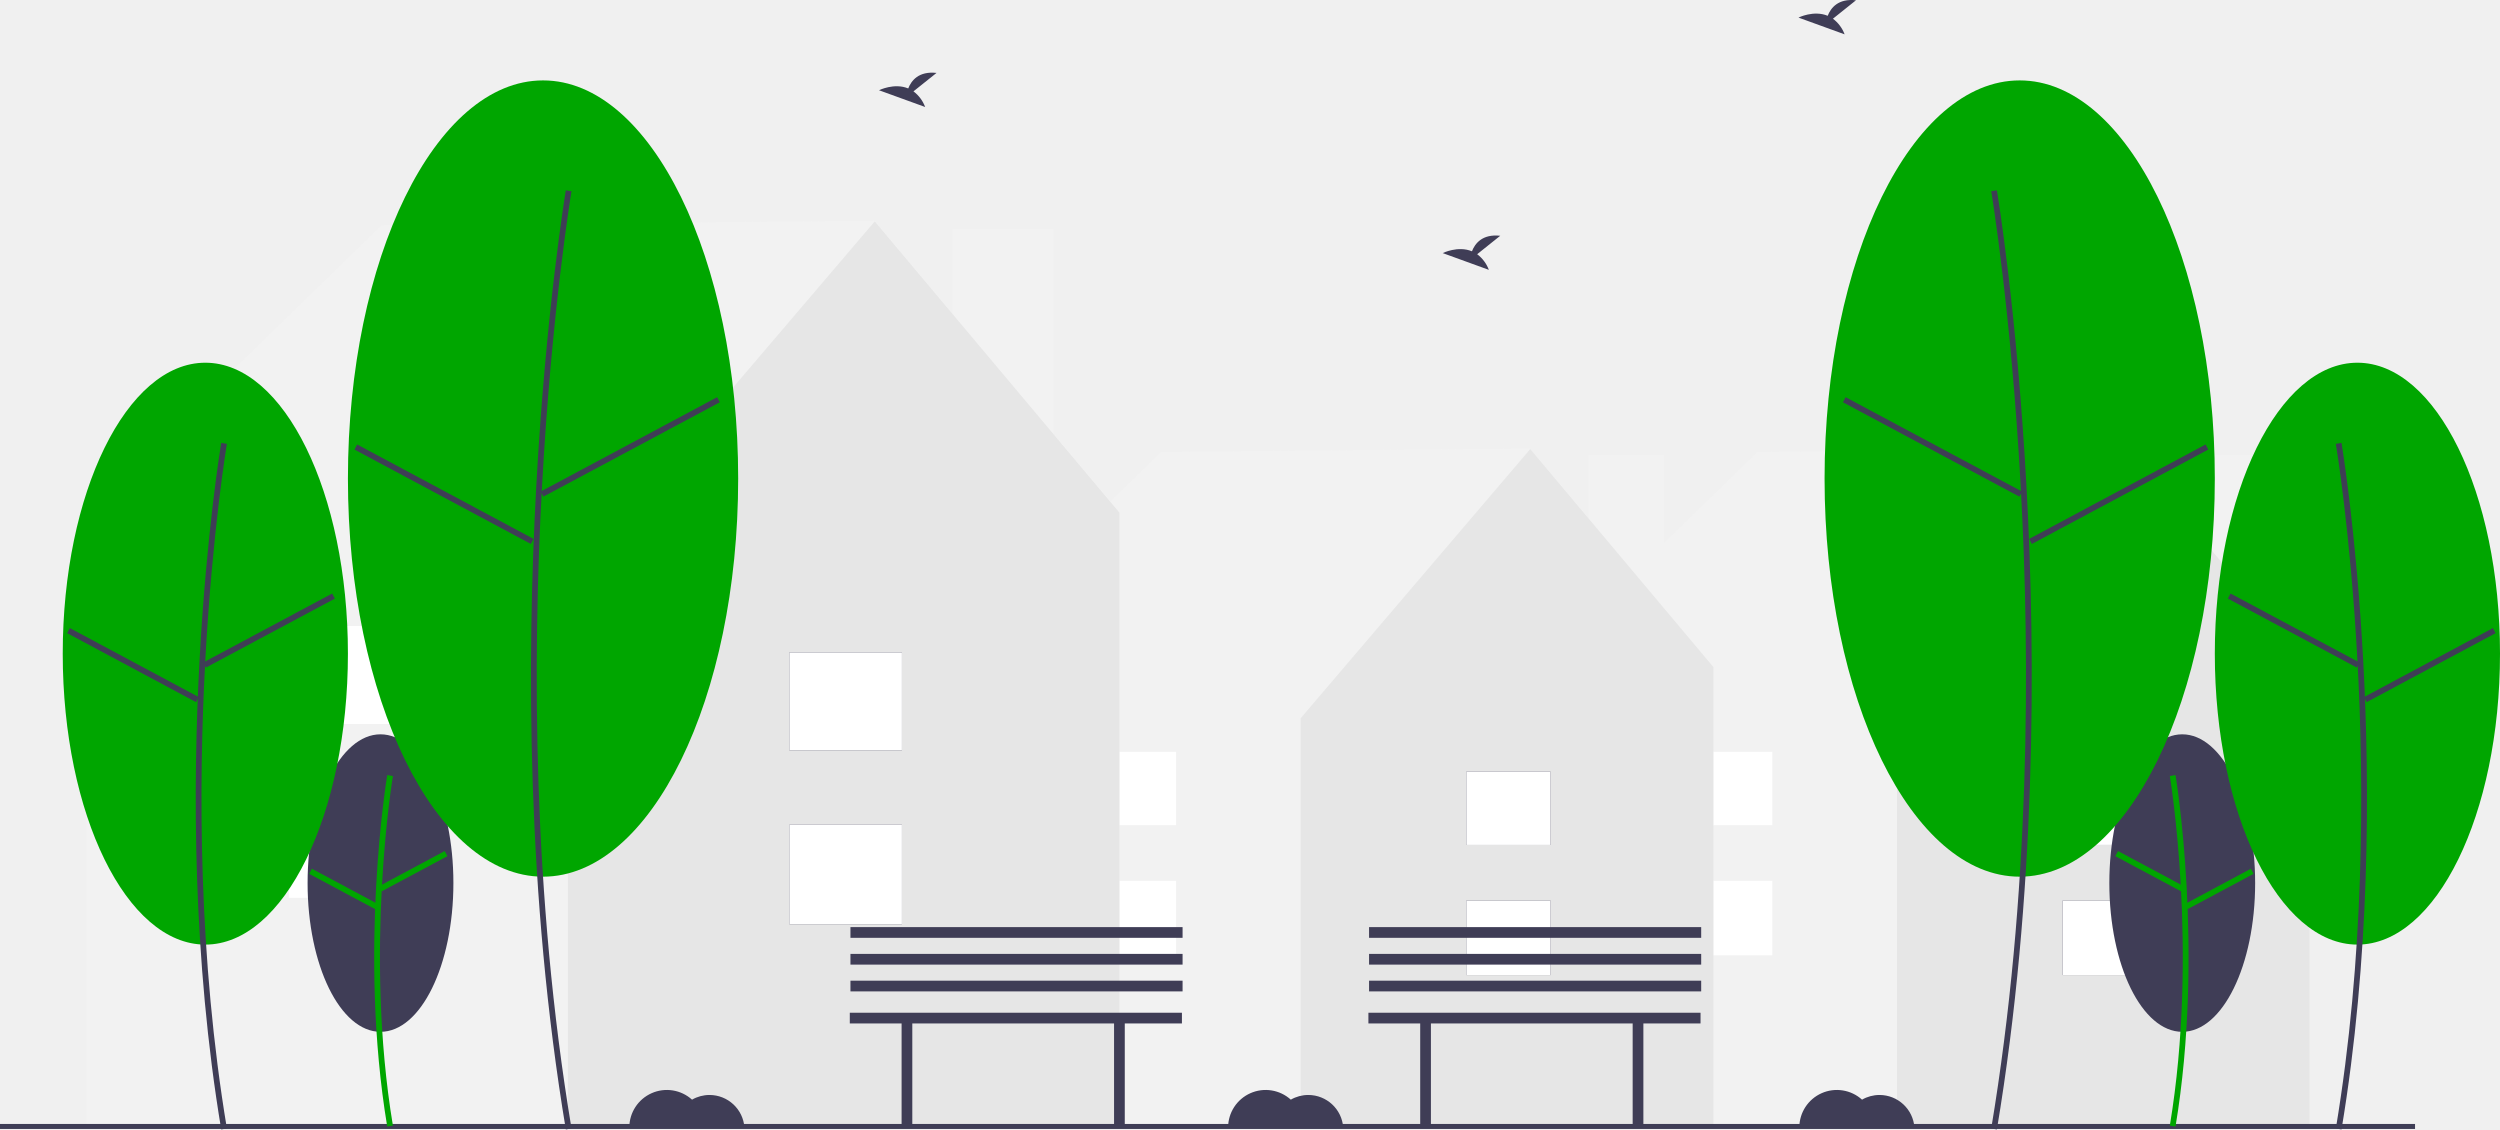
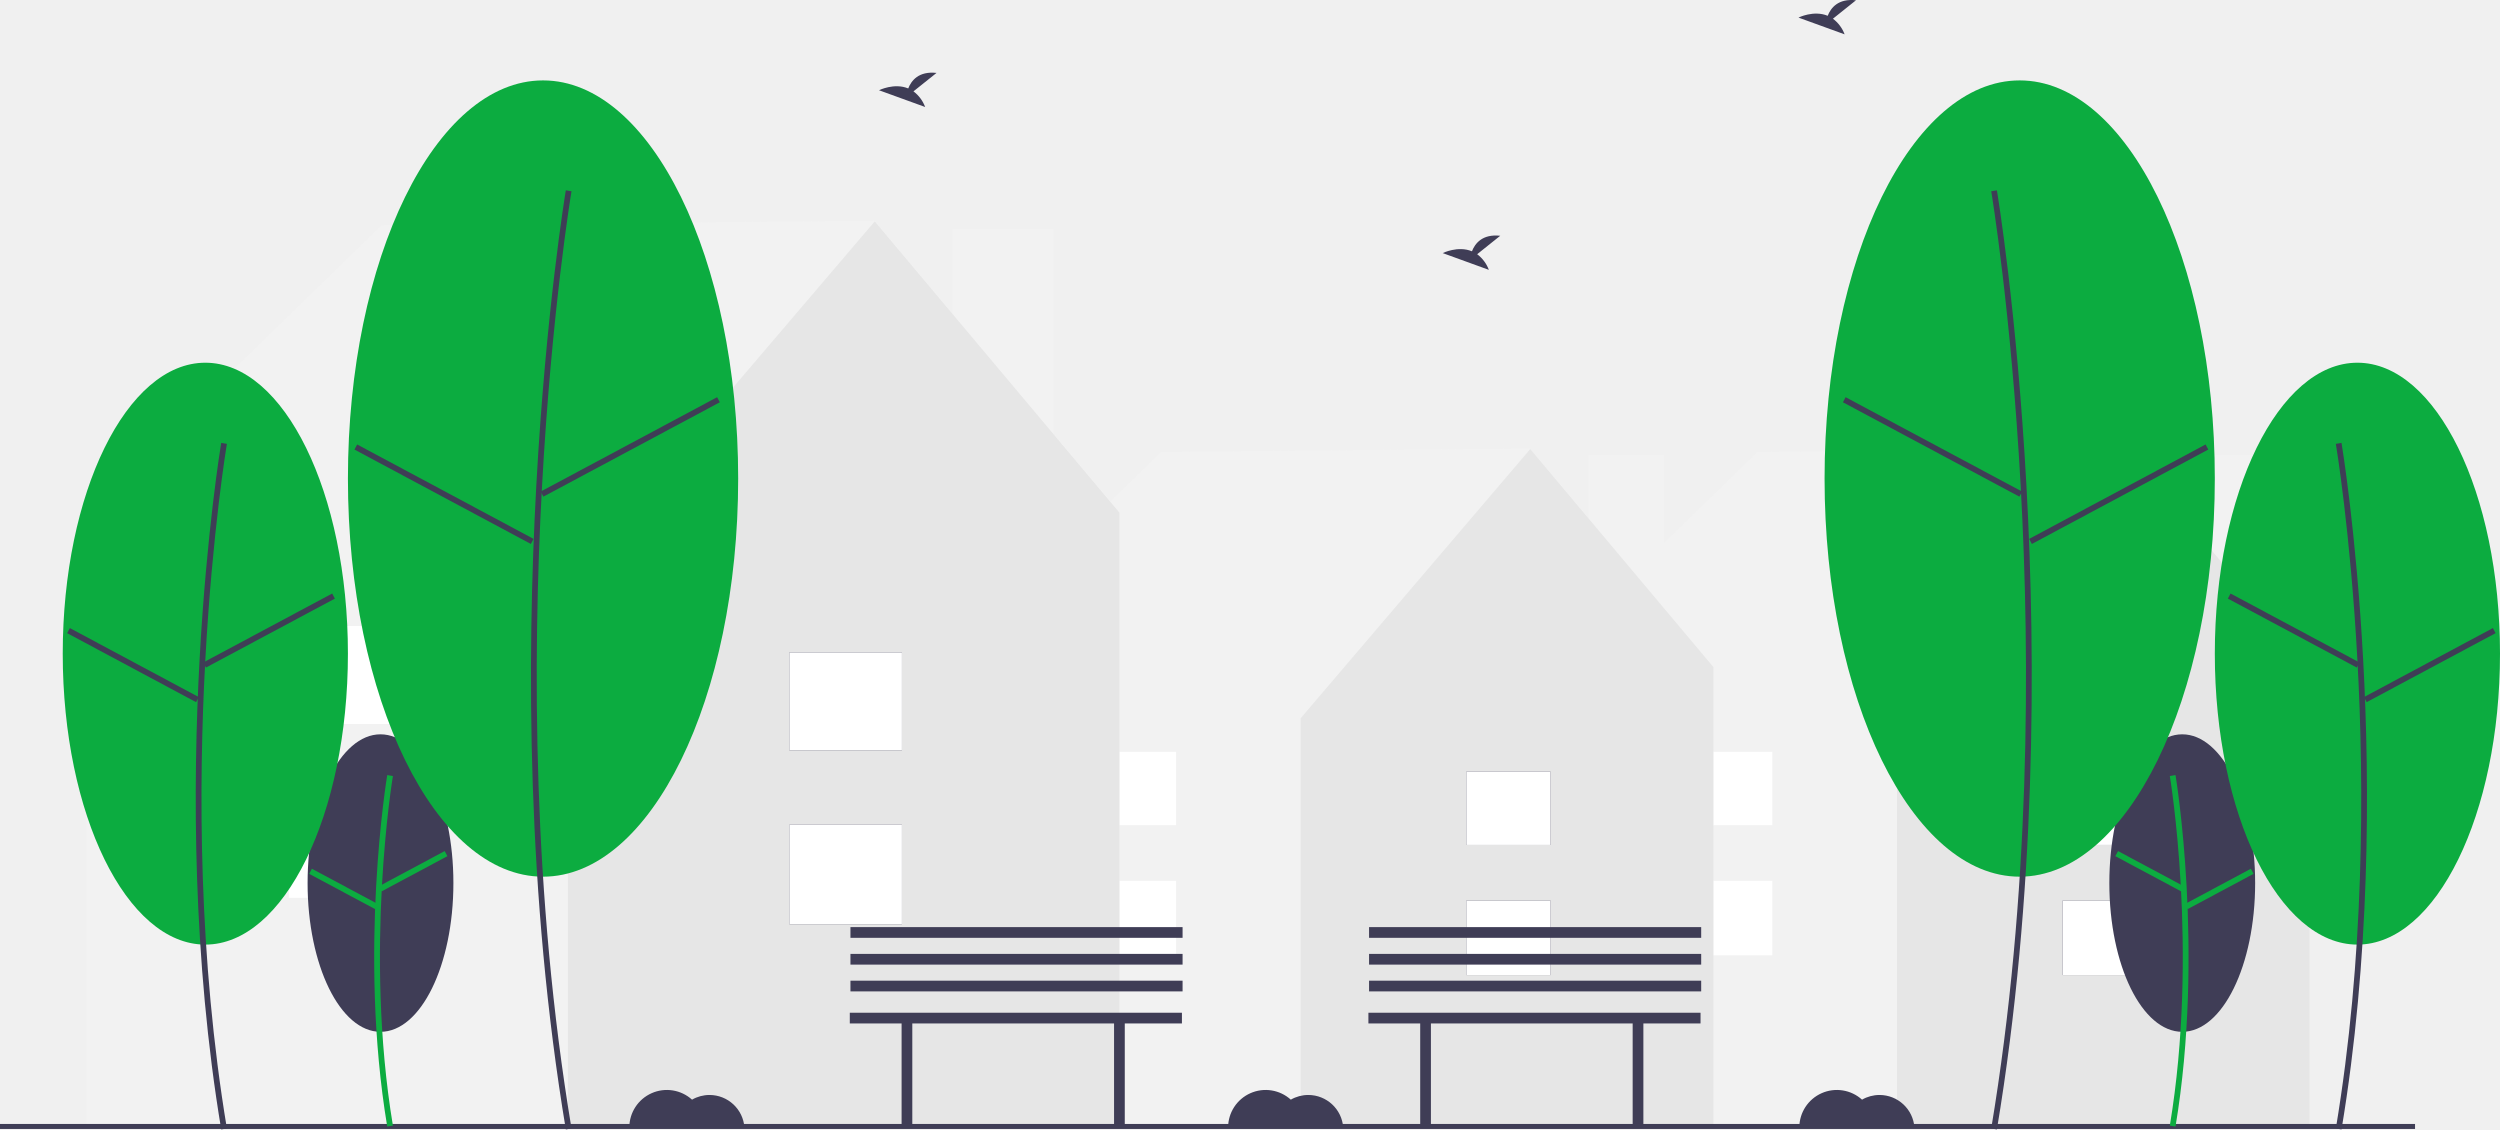
<svg xmlns="http://www.w3.org/2000/svg" id="be3e1a43-0c7b-454d-900a-5620992e061d" width="997.861" height="450.808" data-name="Layer 1" viewBox="0 0 997.861 450.808">
  <rect width="30.159" height="104.398" x="871.992" y="181.558" fill="#f2f2f2" />
  <polygon fill="#f2f2f2" points="922.068 266.317 848.715 179.052 701.475 180.398 612.156 267.396 613.961 268.556 613.316 268.556 613.316 449.513 921.871 449.513 921.871 268.556 922.068 266.317" />
  <polygon fill="#e6e6e6" points="848.792 179.238 757.154 286.674 757.154 449.513 921.871 449.513 921.871 266.236 848.792 179.238" />
  <rect width="33.639" height="29.733" x="823.272" y="359.461" fill="#3f3d56" />
  <rect width="33.639" height="29.262" x="823.272" y="307.996" fill="#3f3d56" />
  <rect width="33.639" height="29.733" x="823.272" y="359.461" fill="#fff" />
  <rect width="33.639" height="29.262" x="823.272" y="307.996" fill="#fff" />
  <rect width="33.639" height="29.733" x="673.777" y="351.571" fill="#fff" />
  <rect width="33.639" height="29.262" x="673.777" y="300.106" fill="#fff" />
  <rect width="30.159" height="104.398" x="633.992" y="181.558" fill="#f2f2f2" />
  <polygon fill="#f2f2f2" points="684.068 266.317 610.715 179.052 463.475 180.398 374.156 267.396 375.961 268.556 375.316 268.556 375.316 449.513 683.871 449.513 683.871 268.556 684.068 266.317" />
  <polygon fill="#e6e6e6" points="610.792 179.238 519.154 286.674 519.154 449.513 683.871 449.513 683.871 266.236 610.792 179.238" />
  <rect width="33.639" height="29.733" x="585.272" y="359.461" fill="#3f3d56" />
  <rect width="33.639" height="29.262" x="585.272" y="307.996" fill="#3f3d56" />
  <rect width="33.639" height="29.733" x="585.272" y="359.461" fill="#fff" />
  <rect width="33.639" height="29.262" x="585.272" y="307.996" fill="#fff" />
  <rect width="33.639" height="29.733" x="435.777" y="351.571" fill="#fff" />
  <rect width="33.639" height="29.262" x="435.777" y="300.106" fill="#fff" />
  <rect width="40.3" height="139.501" x="380.154" y="91.46" fill="#f2f2f2" />
  <polygon fill="#f2f2f2" points="447.068 204.718 349.051 88.112 152.302 89.91 32.951 206.161 35.362 207.711 34.501 207.711 34.501 449.513 446.804 449.513 446.804 207.711 447.068 204.718" />
  <polygon fill="#e6e6e6" points="349.153 88.36 226.702 231.921 226.702 449.513 446.804 449.513 446.804 204.611 349.153 88.36" />
  <rect width="44.95" height="39.731" x="315.053" y="329.181" fill="#3f3d56" />
  <rect width="44.95" height="39.101" x="315.053" y="260.412" fill="#3f3d56" />
  <rect width="44.95" height="39.731" x="315.053" y="329.181" fill="#fff" />
  <rect width="44.95" height="39.101" x="315.053" y="260.412" fill="#fff" />
  <rect width="44.95" height="39.731" x="115.29" y="318.639" fill="#fff" />
  <rect width="44.95" height="39.101" x="115.29" y="249.869" fill="#fff" />
  <rect width="963.951" height="2" y="448.62" fill="#3f3d56" />
  <ellipse cx="151.872" cy="352.472" fill="#3f3d56" rx="29.099" ry="59.374" />
-   <path fill="#00a600" d="M255.629,674.254c-11.655-69.925-.117-139.598.001-140.293l2.267.384c-.117.692-11.588,69.998.001,139.532Z" transform="translate(-101.0694 -224.5959)" />
-   <rect width="29.841" height="2.3" x="251.026" y="571.202" fill="#00a600" transform="translate(-339.5816 -31.50095) rotate(-28.1416)" />
-   <rect width="2.3" height="29.842" x="237.023" y="564.485" fill="#00a600" transform="translate(-486.1247 291.3715) rotate(-61.84204)" />
-   <ellipse cx="81.955" cy="260.903" fill="#00a600" rx="56.915" ry="116.129" />
+   <path fill=" #0cac40" d="M255.629,674.254c-11.655-69.925-.117-139.598.001-140.293l2.267.384c-.117.692-11.588,69.998.001,139.532Z" transform="translate(-101.0694 -224.5959)" />
+   <rect width="29.841" height="2.3" x="251.026" y="571.202" fill=" #0cac40" transform="translate(-339.5816 -31.50095) rotate(-28.1416)" />
+   <rect width="2.3" height="29.842" x="237.023" y="564.485" fill=" #0cac40" transform="translate(-486.1247 291.3715) rotate(-61.84204)" />
+   <ellipse cx="81.955" cy="260.903" fill=" #0cac40" rx="56.915" ry="116.129" />
  <path fill="#3f3d56" d="M189.364,675.404c-22.765-136.585-.23-272.673.001-274.032l2.267.384c-.23,1.355-22.698,137.077.001,273.271Z" transform="translate(-101.0694 -224.5959)" />
  <rect width="58.368" height="2.3" x="179.276" y="475.125" fill="#3f3d56" transform="translate(-301.0624 -69.97216) rotate(-28.1416)" />
  <rect width="2.3" height="58.368" x="152.989" y="460.889" fill="#3f3d56" transform="translate(-451.7425 170.111) rotate(-61.84258)" />
-   <ellipse cx="216.754" cy="191.008" fill="#00a600" rx="77.883" ry="158.914" />
+   <ellipse cx="216.754" cy="191.008" fill=" #0cac40" rx="77.883" ry="158.914" />
  <path fill="#3f3d56" d="M326.916,675.404c-31.14-186.837-.314-372.992.001-374.851l2.267.384c-.314,1.855-31.074,187.644.001,374.089Z" transform="translate(-101.0694 -224.5959)" />
  <rect width="79.871" height="2.3" x="312.694" y="401.831" fill="#3f3d56" transform="translate(-249.45 -10.63875) rotate(-28.1416)" />
  <rect width="2.3" height="79.871" x="277.146" y="381.926" fill="#3f3d56" transform="translate(-326.0358 243.5579) rotate(-61.84329)" />
  <ellipse cx="871.029" cy="352.472" fill="#3f3d56" rx="29.099" ry="59.374" />
-   <path fill="#00a600" d="M969.412,674.254c11.655-69.925.117-139.598-.001-140.293l-2.267.384c.117.692,11.588,69.998-.001,139.532Z" transform="translate(-101.0694 -224.5959)" />
-   <rect width="2.3" height="29.841" x="957.944" y="557.431" fill="#00a600" transform="translate(-99.02545 923.5193) rotate(-61.8584)" />
-   <rect width="29.842" height="2.3" x="971.946" y="578.256" fill="#00a600" transform="translate(-257.6977 309.6834) rotate(-28.15796)" />
-   <ellipse cx="940.946" cy="260.903" fill="#00a600" rx="56.915" ry="116.129" />
+   <path fill=" #0cac40" d="M969.412,674.254c11.655-69.925.117-139.598-.001-140.293l-2.267.384c.117.692,11.588,69.998-.001,139.532Z" transform="translate(-101.0694 -224.5959)" />
+   <rect width="2.3" height="29.841" x="957.944" y="557.431" fill=" #0cac40" transform="translate(-99.02545 923.5193) rotate(-61.8584)" />
+   <rect width="29.842" height="2.3" x="971.946" y="578.256" fill=" #0cac40" transform="translate(-257.6977 309.6834) rotate(-28.15796)" />
+   <ellipse cx="940.946" cy="260.903" fill=" #0cac40" rx="56.915" ry="116.129" />
  <path fill="#3f3d56" d="M1035.676,675.404c22.765-136.585.23-272.673-.001-274.032l-2.267.384c.23,1.355,22.698,137.077-.001,273.271Z" transform="translate(-101.0694 -224.5959)" />
  <rect width="2.3" height="58.368" x="1015.43" y="447.091" fill="#3f3d56" transform="translate(16.06635 923.4476) rotate(-61.8584)" />
  <rect width="58.368" height="2.3" x="1041.717" y="488.923" fill="#3f3d56" transform="translate(-205.5961 338.7557) rotate(-28.15742)" />
-   <ellipse cx="806.148" cy="191.008" fill="#00a600" rx="77.883" ry="158.914" />
+   <ellipse cx="806.148" cy="191.008" fill=" #0cac40" rx="77.883" ry="158.914" />
  <path fill="#3f3d56" d="M898.124,675.404c31.14-186.837.314-372.992-.001-374.851l-2.267.384c.314,1.855,31.074,187.644-.001,374.089Z" transform="translate(-101.0694 -224.5959)" />
  <rect width="2.3" height="79.871" x="871.261" y="363.045" fill="#3f3d56" transform="translate(4.52428 757.5963) rotate(-61.8584)" />
  <rect width="79.871" height="2.3" x="906.809" y="420.712" fill="#3f3d56" transform="translate(-188.1019 272.0814) rotate(-28.15671)" />
  <path fill="#3f3d56" d="M690.674,326.062l9.206-7.363c-7.151-.789-10.09,3.111-11.292,6.198-5.587-2.32-11.669.72-11.669.72l18.419,6.687A13.938,13.938,0,0,0,690.674,326.062Z" transform="translate(-101.0694 -224.5959)" />
  <path fill="#3f3d56" d="M465.674,261.062l9.206-7.363c-7.151-.789-10.09,3.111-11.292,6.198-5.587-2.32-11.669.72-11.669.72l18.419,6.687A13.938,13.938,0,0,0,465.674,261.062Z" transform="translate(-101.0694 -224.5959)" />
  <path fill="#3f3d56" d="M832.674,232.062l9.206-7.363c-7.151-.789-10.09,3.111-11.292,6.198-5.587-2.32-11.669.72-11.669.72l18.419,6.687A13.938,13.938,0,0,0,832.674,232.062Z" transform="translate(-101.0694 -224.5959)" />
  <path fill="#3f3d56" d="M851.26,661.648a13.918,13.918,0,0,0-6.97,1.87A14.982,14.982,0,0,0,819.26,674.648h45.95A13.99,13.99,0,0,0,851.26,661.648Z" transform="translate(-101.0694 -224.5959)" />
  <path fill="#3f3d56" d="M384.26,661.648a13.918,13.918,0,0,0-6.97,1.87A14.982,14.982,0,0,0,352.26,674.648h45.95A13.99,13.99,0,0,0,384.26,661.648Z" transform="translate(-101.0694 -224.5959)" />
  <path fill="#3f3d56" d="M623.26,661.648a13.918,13.918,0,0,0-6.97,1.87A14.982,14.982,0,0,0,591.26,674.648h45.95A13.99,13.99,0,0,0,623.26,661.648Z" transform="translate(-101.0694 -224.5959)" />
  <polygon fill="#3f3d56" points="471.759 404.228 339.191 404.228 339.191 408.504 359.866 408.504 359.866 449.13 364.142 449.13 364.142 408.504 444.669 408.504 444.669 449.13 448.946 449.13 448.946 408.504 471.759 408.504 471.759 404.228" />
  <rect width="132.568" height="4.276" x="339.452" y="391.434" fill="#3f3d56" />
  <rect width="132.568" height="4.276" x="339.452" y="380.743" fill="#3f3d56" />
  <rect width="132.568" height="4.276" x="339.452" y="370.052" fill="#3f3d56" />
  <polygon fill="#3f3d56" points="678.759 404.228 546.191 404.228 546.191 408.504 566.866 408.504 566.866 449.13 571.142 449.13 571.142 408.504 651.669 408.504 651.669 449.13 655.946 449.13 655.946 408.504 678.759 408.504 678.759 404.228" />
  <rect width="132.568" height="4.276" x="546.452" y="391.434" fill="#3f3d56" />
  <rect width="132.568" height="4.276" x="546.452" y="380.743" fill="#3f3d56" />
  <rect width="132.568" height="4.276" x="546.452" y="370.052" fill="#3f3d56" />
</svg>
